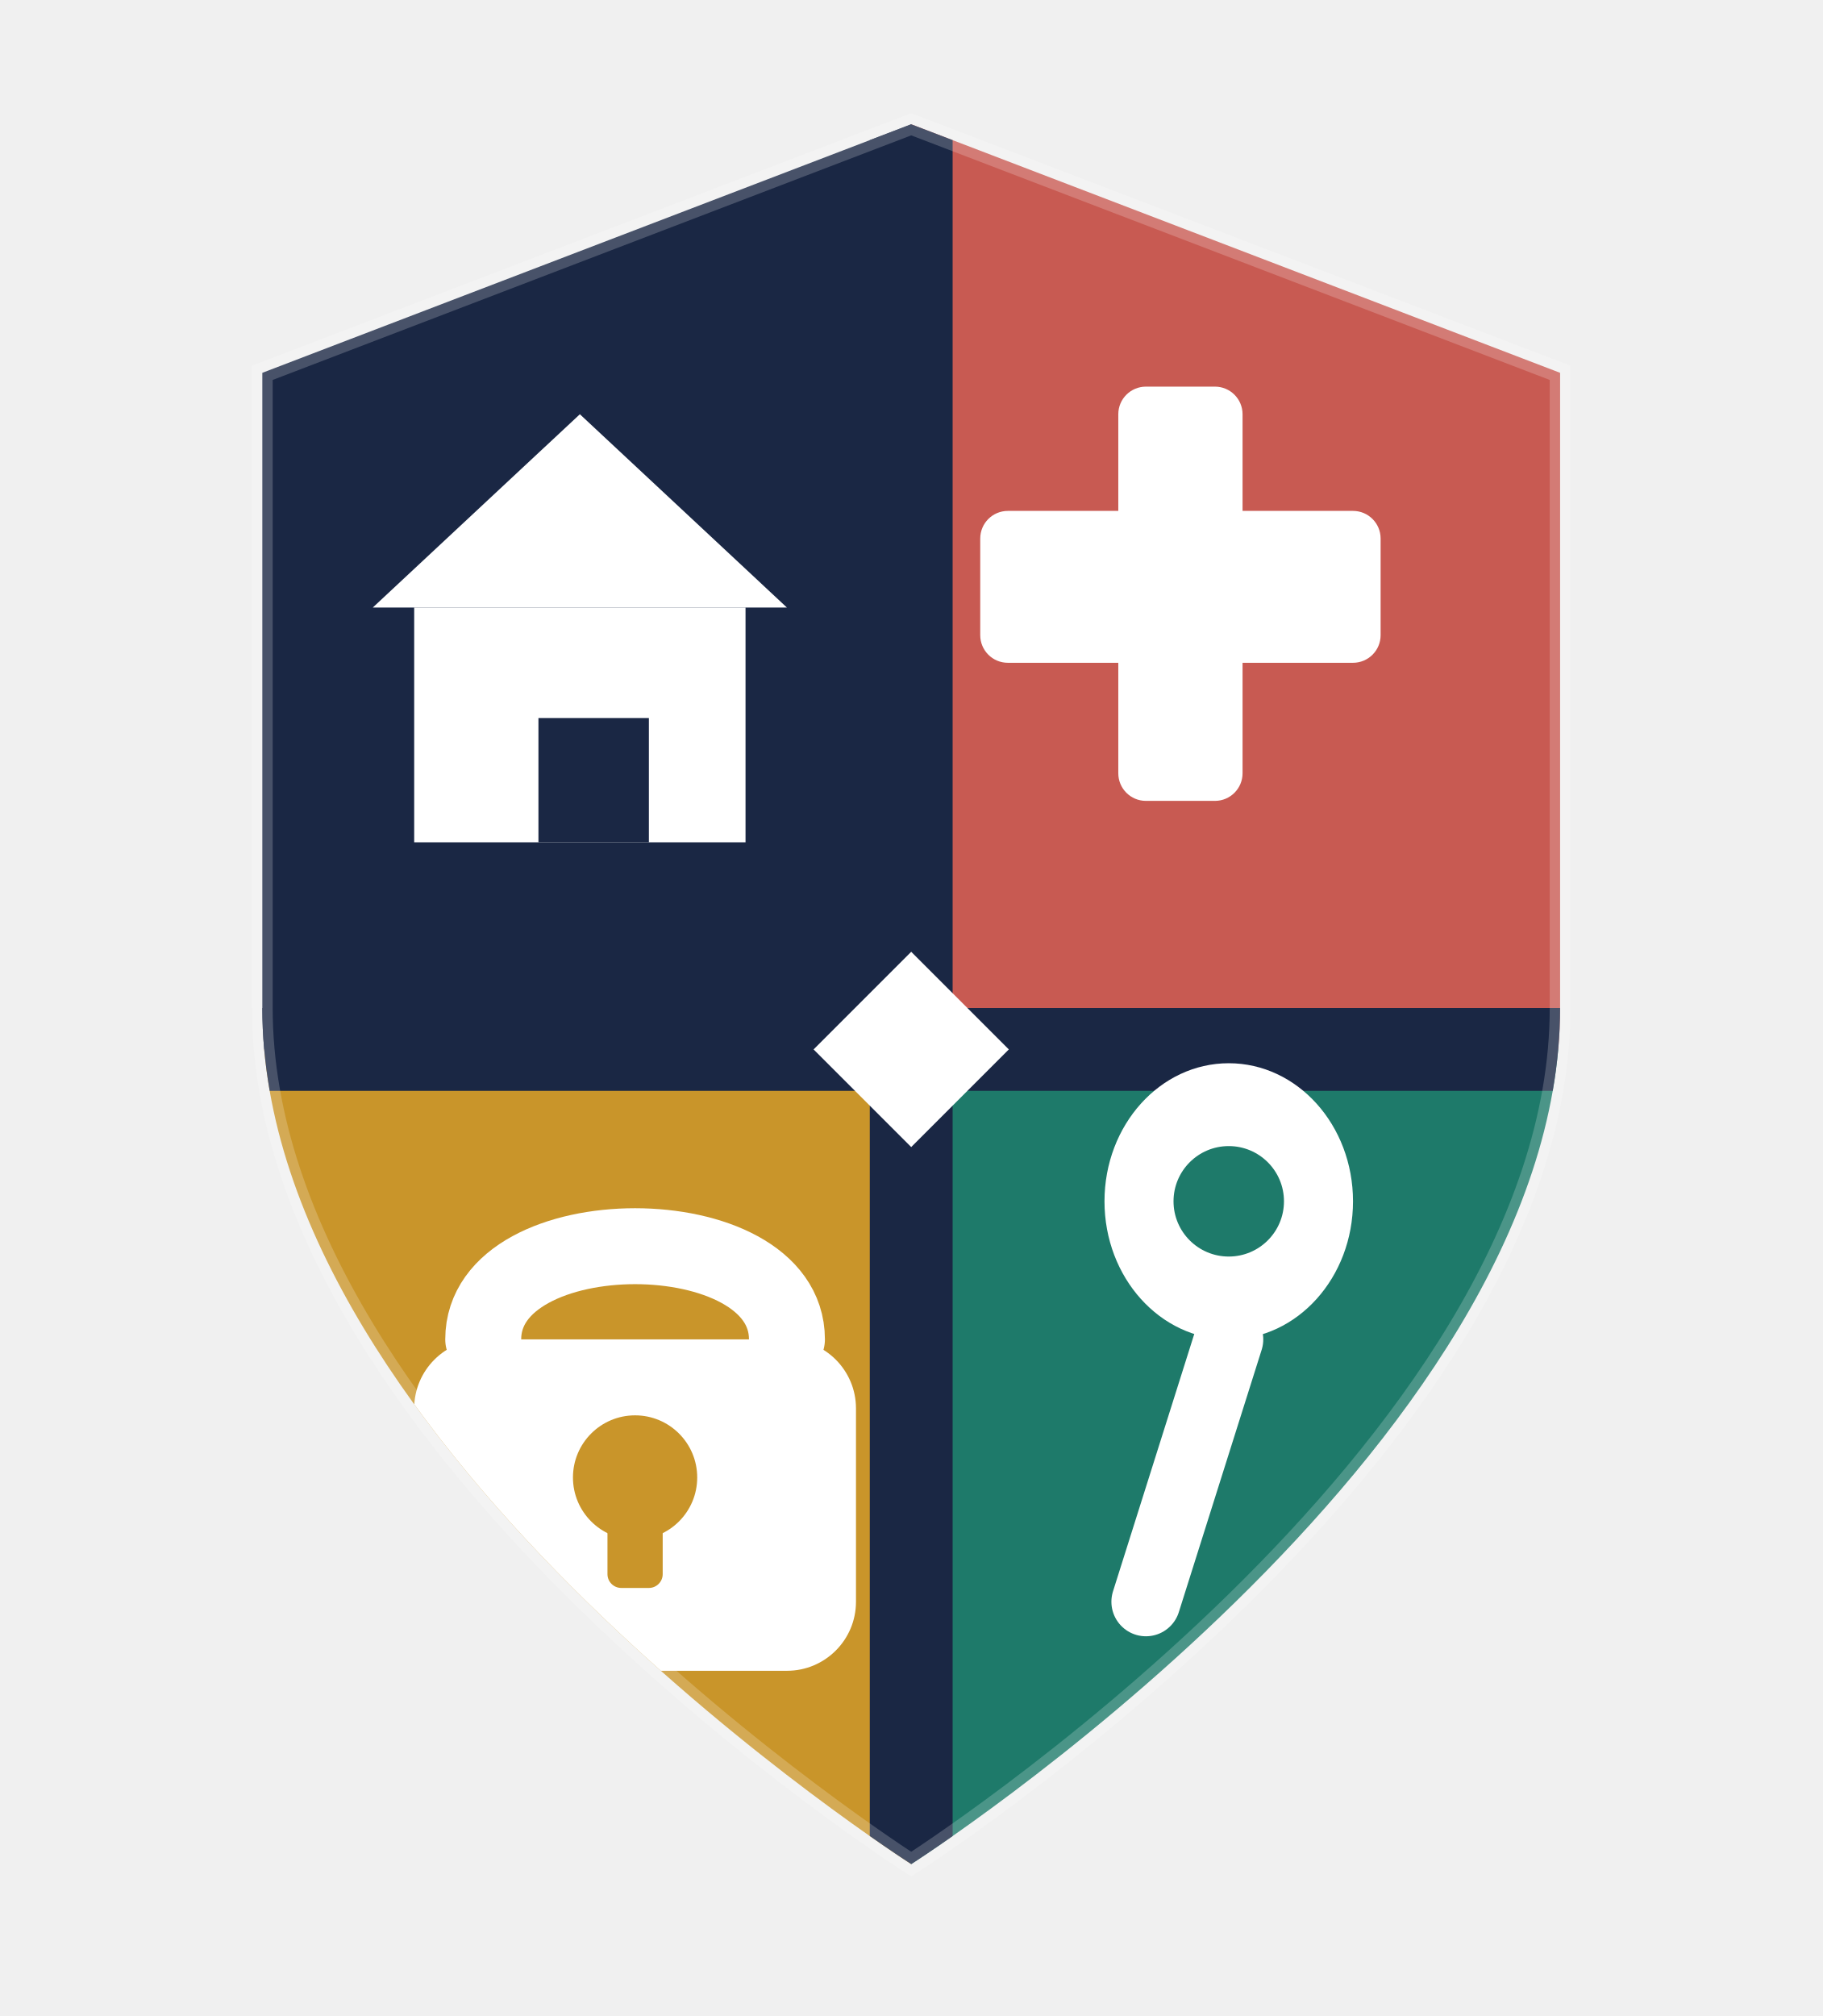
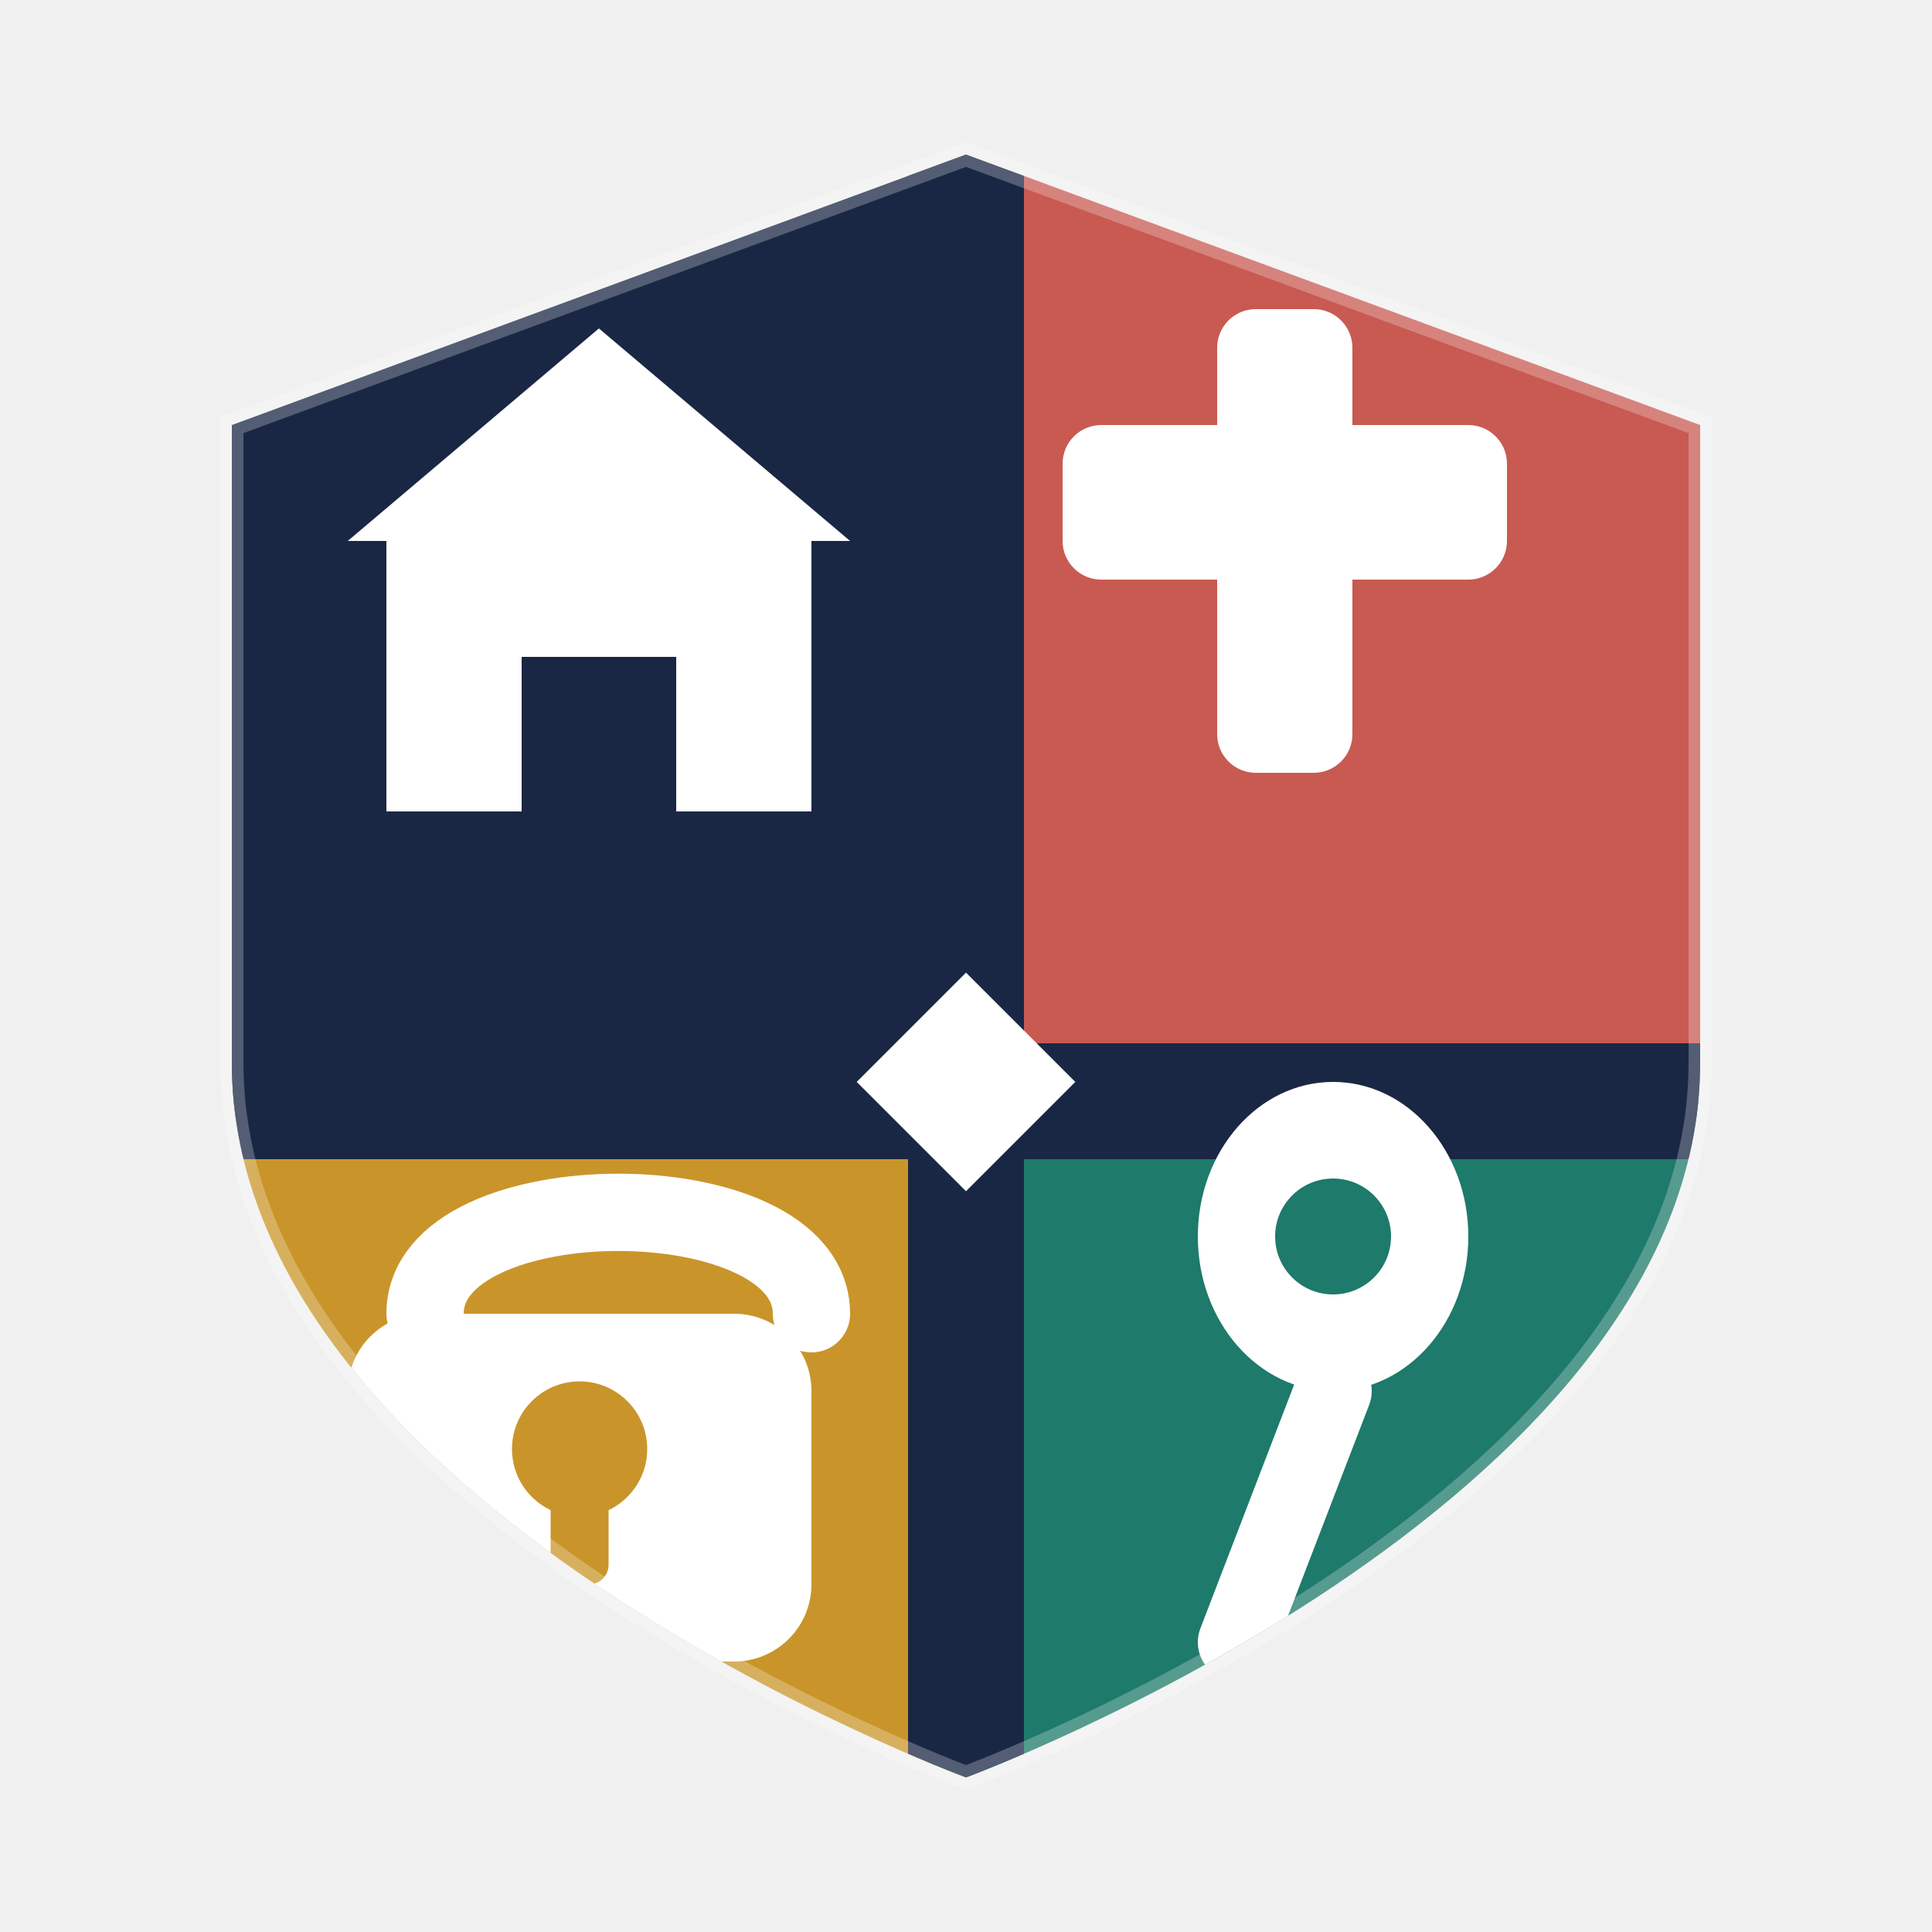
- <svg xmlns="http://www.w3.org/2000/svg" viewBox="-6 -4 132 146" fill="none">
+ <svg xmlns="http://www.w3.org/2000/svg" viewBox="0 0 100 100" fill="none">
  <defs>
    <clipPath id="sc">
-       <path d="M60 5 L107 23 L107 69 C107 101 60 131 60 131 C60 131 13 101 13 69 L13 23 Z" />
+       <path d="M50 8 L88 22 L88 55 C88 78 50 92 50 92 C50 92 12 78 12 55 L12 22 Z" />
    </clipPath>
  </defs>
-   <rect x="13" y="5" width="47" height="67" fill="#1a2744" clip-path="url(#sc)" />
-   <rect x="60" y="5" width="47" height="67" fill="#c85a52" clip-path="url(#sc)" />
-   <rect x="13" y="72" width="47" height="59" fill="#c9952a" clip-path="url(#sc)" />
-   <rect x="60" y="72" width="47" height="59" fill="#1e7a6a" clip-path="url(#sc)" />
-   <rect x="57" y="5" width="6" height="131" fill="#1a2744" clip-path="url(#sc)" />
-   <rect x="13" y="69" width="94" height="6" fill="#1a2744" clip-path="url(#sc)" />
-   <rect x="55" y="67" width="10" height="10" fill="white" transform="rotate(45 60 72)" clip-path="url(#sc)" />
-   <polygon points="36,26 21,40 51,40" fill="white" clip-path="url(#sc)" />
-   <rect x="24" y="40" width="24" height="17" fill="white" clip-path="url(#sc)" />
-   <rect x="33" y="48" width="8" height="9" fill="#1a2744" clip-path="url(#sc)" />
-   <rect x="75" y="24" width="9" height="30" rx="2" fill="white" clip-path="url(#sc)" />
-   <rect x="65" y="33" width="29" height="11" rx="2" fill="white" clip-path="url(#sc)" />
-   <path d="M29 93 C29 84 51 84 51 93" stroke="white" stroke-width="5.5" fill="none" stroke-linecap="round" clip-path="url(#sc)" />
-   <rect x="24" y="93" width="32" height="24" rx="5" fill="white" clip-path="url(#sc)" />
-   <circle cx="40" cy="103" r="4.5" fill="#c9952a" clip-path="url(#sc)" />
-   <rect x="38" y="105" width="4" height="6" rx="1" fill="#c9952a" clip-path="url(#sc)" />
-   <ellipse cx="83" cy="83" rx="9" ry="10" fill="white" clip-path="url(#sc)" />
-   <circle cx="83" cy="83" r="4" fill="#1e7a6a" clip-path="url(#sc)" />
-   <path d="M83 93 L77 112" stroke="white" stroke-width="5" stroke-linecap="round" clip-path="url(#sc)" />
-   <path d="M60 5 L107 23 L107 69 C107 101 60 131 60 131 C60 131 13 101 13 69 L13 23 Z" fill="none" stroke="rgba(255,255,255,0.2)" stroke-width="1.5" />
+   <rect x="12" y="8" width="38" height="50" fill="#1a2744" clip-path="url(#sc)" />
+   <rect x="50" y="8" width="38" height="50" fill="#c85a52" clip-path="url(#sc)" />
+   <rect x="12" y="57" width="38" height="35" fill="#c9952a" clip-path="url(#sc)" />
+   <rect x="50" y="57" width="38" height="35" fill="#1e7a6a" clip-path="url(#sc)" />
+   <rect x="47" y="8" width="6" height="84" fill="#1a2744" clip-path="url(#sc)" />
+   <rect x="12" y="54" width="76" height="6" fill="#1a2744" clip-path="url(#sc)" />
+   <rect x="46" y="52" width="8" height="8" fill="white" transform="rotate(45 50 56)" clip-path="url(#sc)" />
+   <polygon points="31,17 18,28 44,28" fill="white" clip-path="url(#sc)" />
+   <rect x="20" y="28" width="22" height="14" fill="white" clip-path="url(#sc)" />
+   <rect x="27" y="34" width="8" height="8" fill="#1a2744" clip-path="url(#sc)" />
+   <rect x="63" y="16" width="7" height="24" rx="2" fill="white" clip-path="url(#sc)" />
+   <rect x="55" y="22" width="23" height="8" rx="2" fill="white" clip-path="url(#sc)" />
+   <path d="M22 68 C22 61 42 61 42 68" stroke="white" stroke-width="4" fill="none" stroke-linecap="round" clip-path="url(#sc)" />
+   <rect x="18" y="68" width="24" height="18" rx="4" fill="white" clip-path="url(#sc)" />
+   <circle cx="30" cy="75" r="3.5" fill="#c9952a" clip-path="url(#sc)" />
+   <rect x="28.5" y="77" width="3" height="5" rx="1" fill="#c9952a" clip-path="url(#sc)" />
+   <ellipse cx="69" cy="64" rx="7" ry="8" fill="white" clip-path="url(#sc)" />
+   <circle cx="69" cy="64" r="3" fill="#1e7a6a" clip-path="url(#sc)" />
+   <path d="M69 72 L64 85" stroke="white" stroke-width="4" stroke-linecap="round" clip-path="url(#sc)" />
+   <path d="M50 8 L88 22 L88 55 C88 78 50 92 50 92 C50 92 12 78 12 55 L12 22 Z" fill="none" stroke="rgba(255,255,255,0.25)" stroke-width="1.2" />
</svg>
